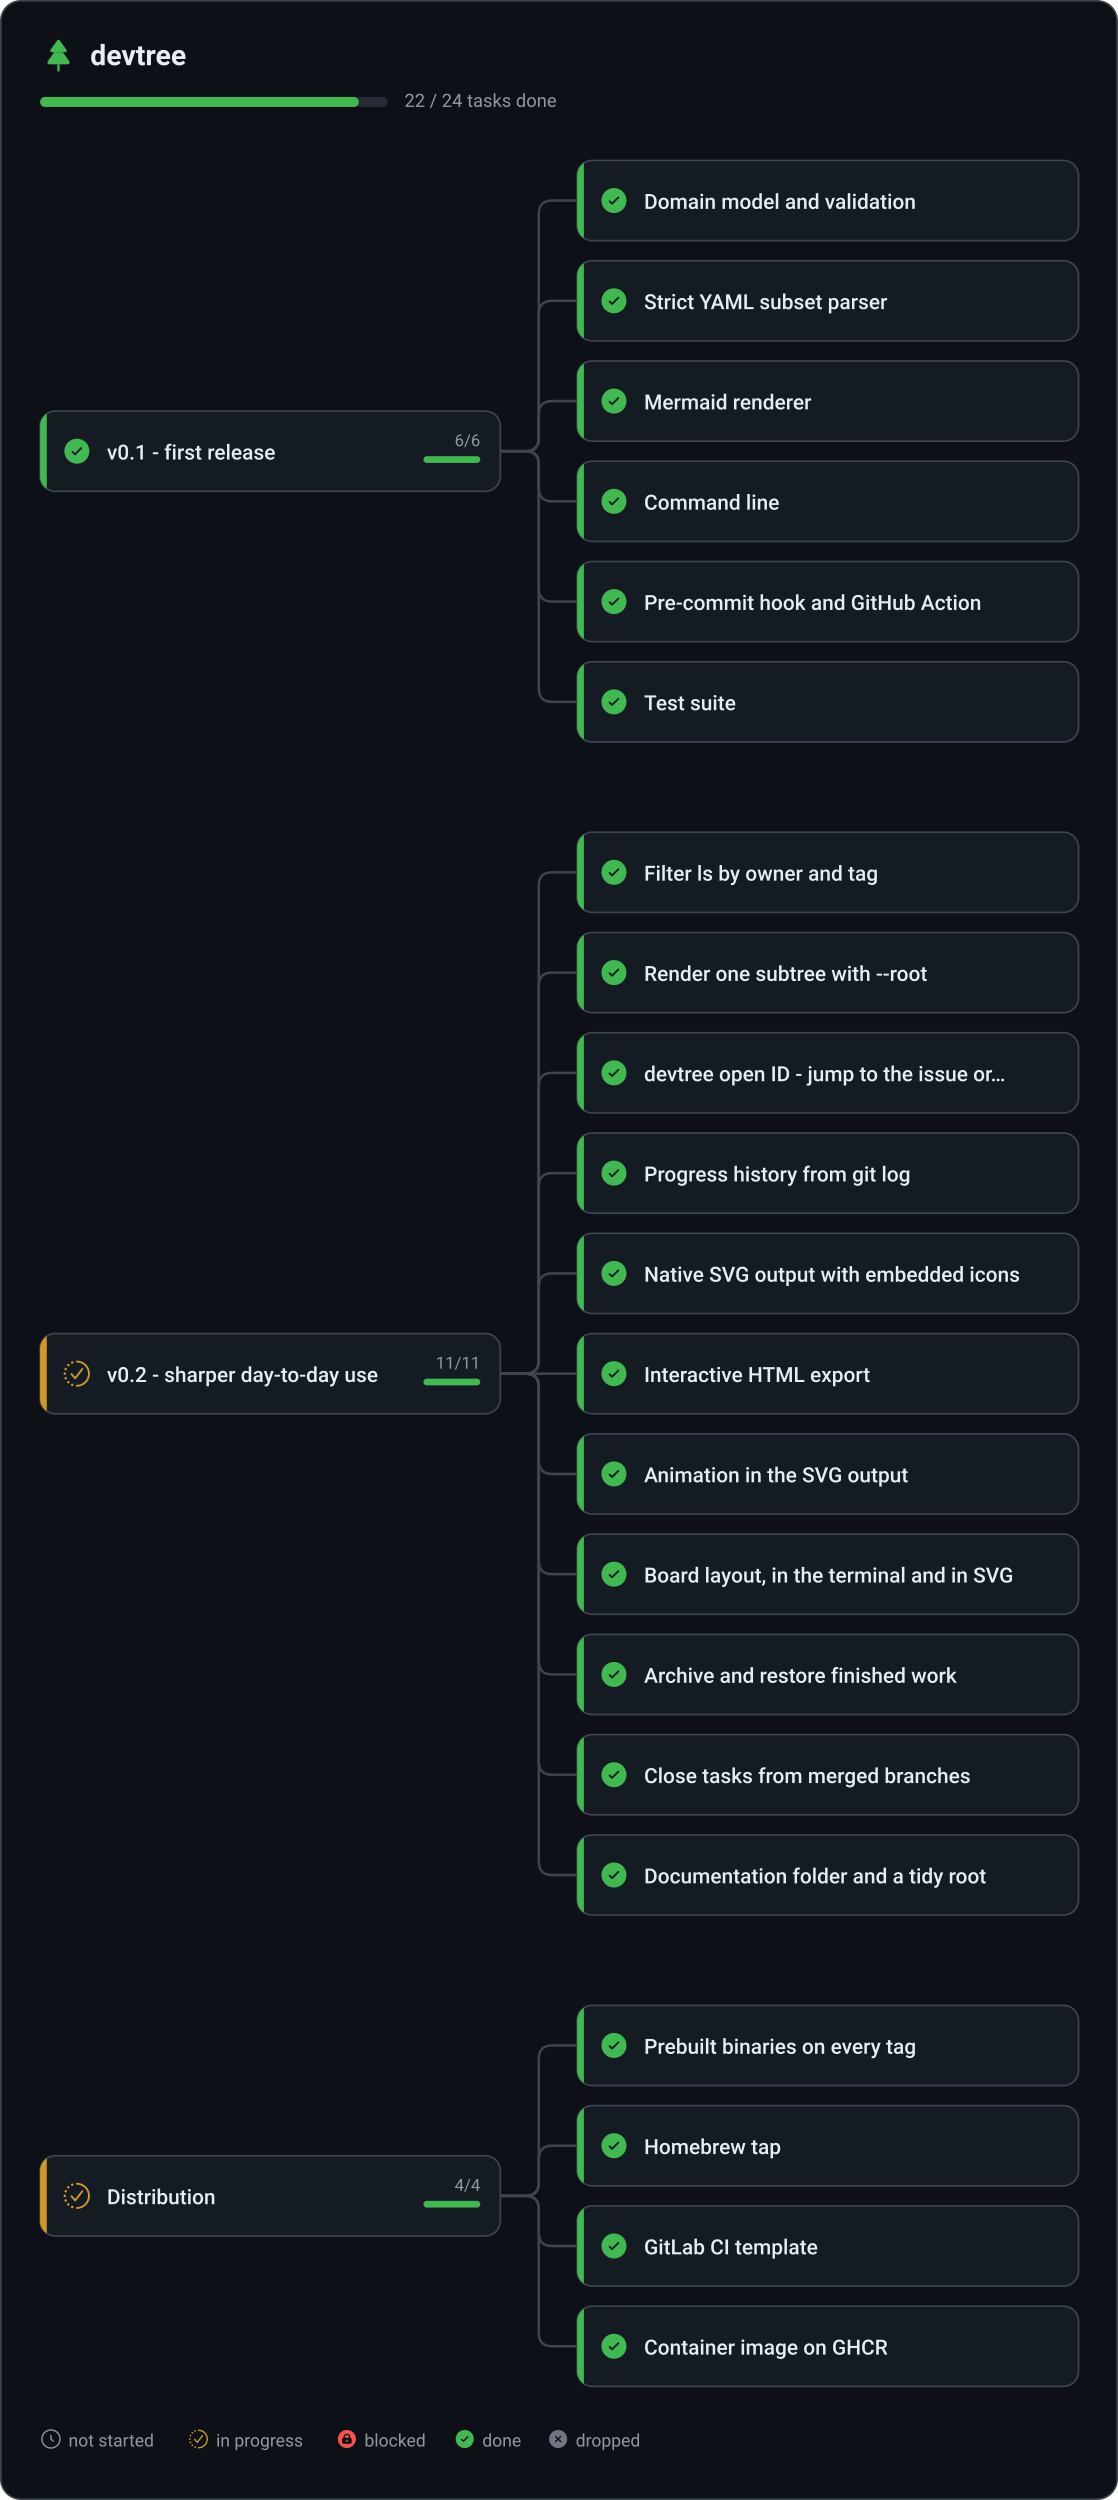
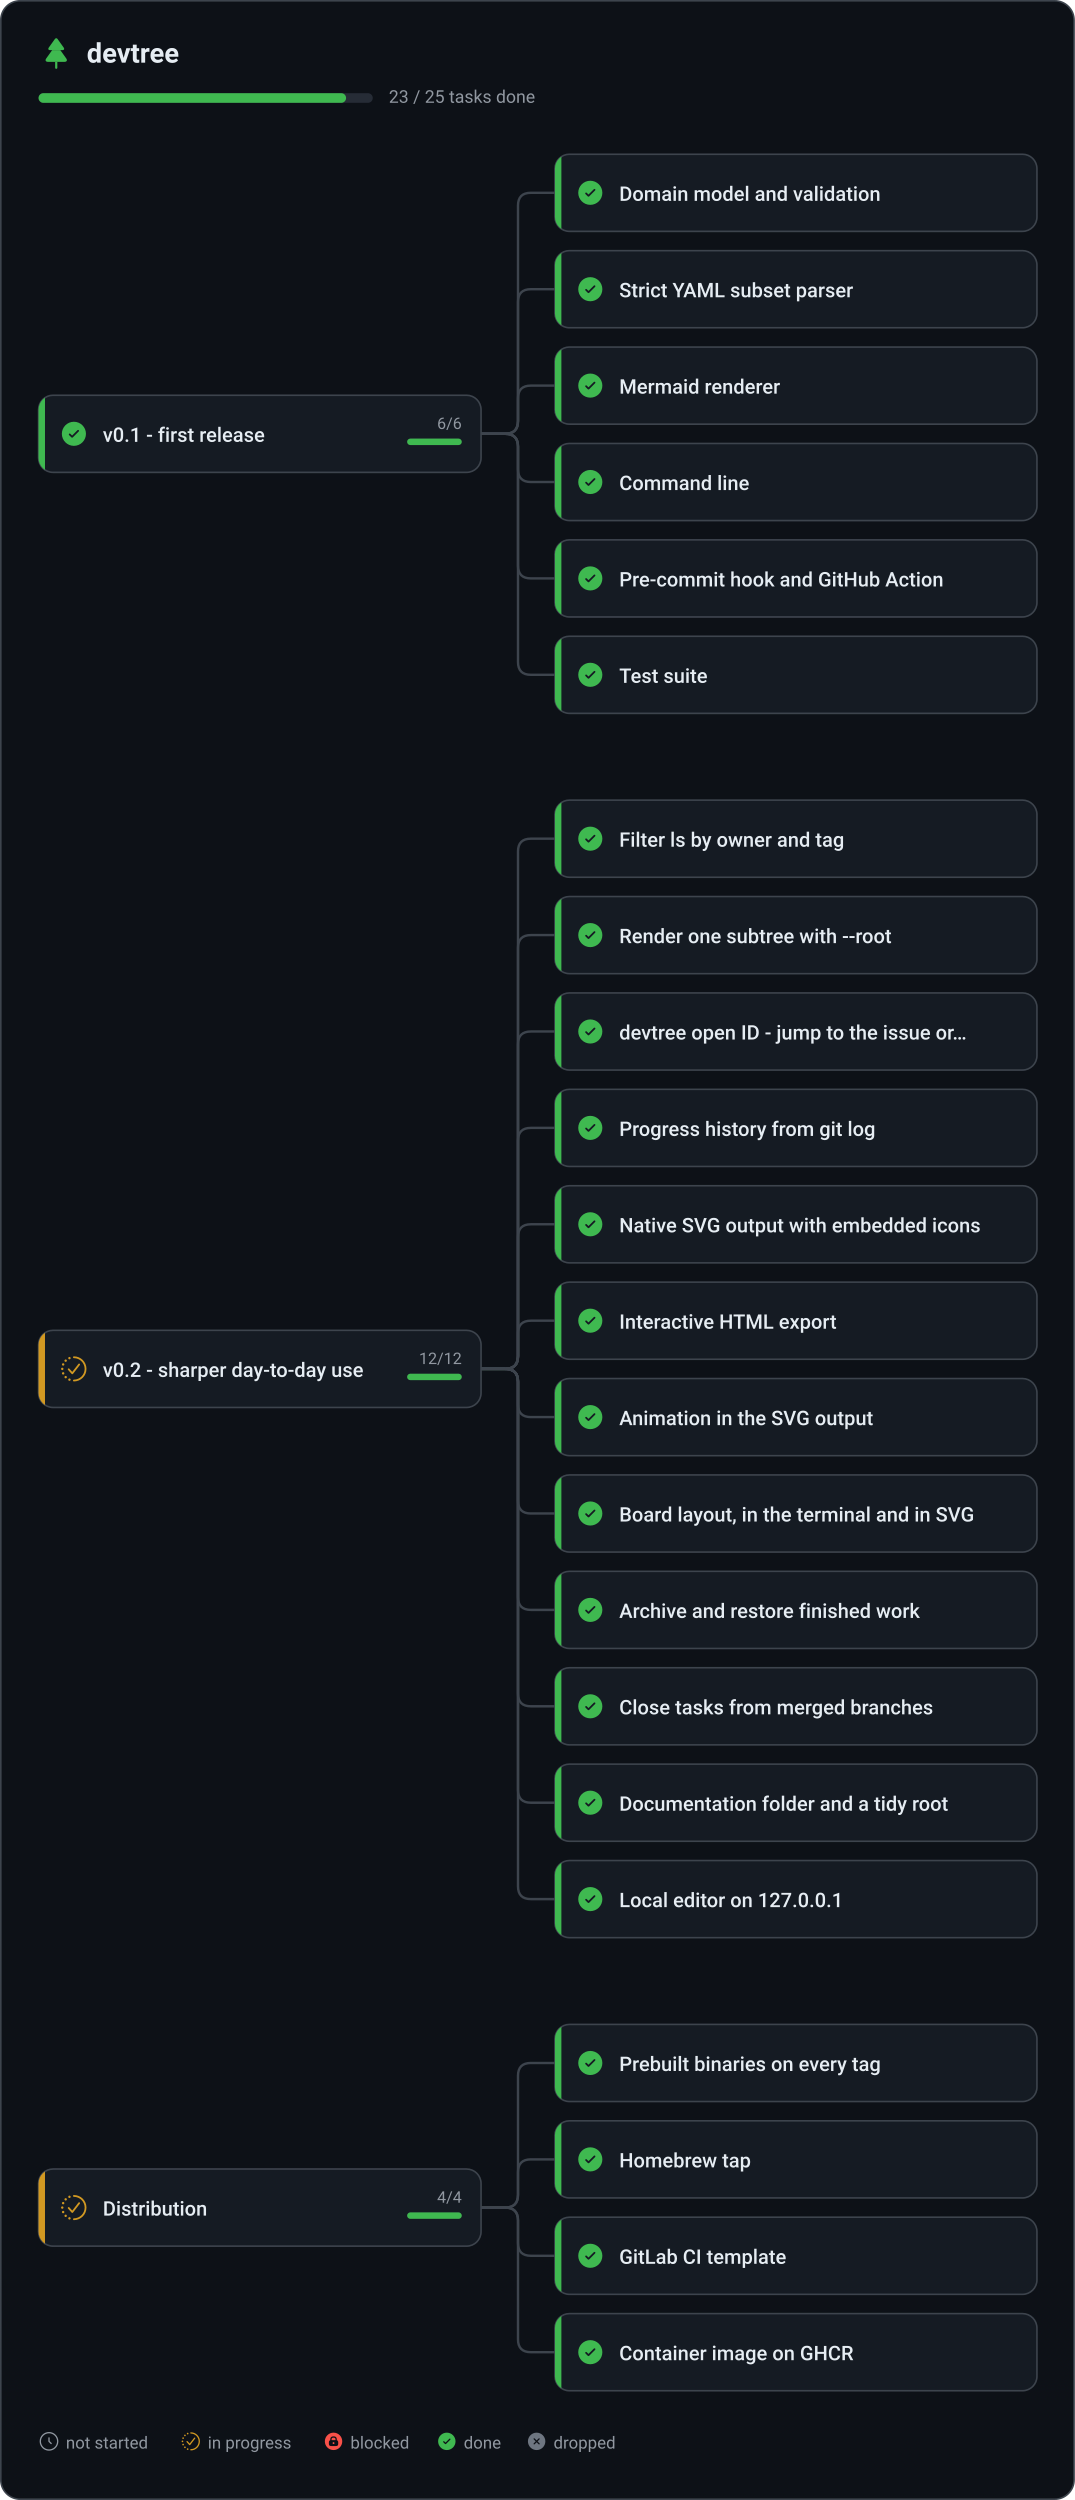
- <svg xmlns="http://www.w3.org/2000/svg" width="669" height="1496" viewBox="0 0 669 1496" font-family="system-ui,-apple-system,'Segoe UI',Roboto,'Helvetica Neue',Arial,sans-serif" role="img" aria-label="devtree development tree, 22 of 24 tasks done">
+ <svg xmlns="http://www.w3.org/2000/svg" width="669" height="1556" viewBox="0 0 669 1556" font-family="system-ui,-apple-system,'Segoe UI',Roboto,'Helvetica Neue',Arial,sans-serif" role="img" aria-label="devtree development tree, 23 of 25 tasks done">
  <style>
@keyframes dt-flow { to { stroke-dashoffset: -16 } }
@keyframes dt-grow { from { transform: scaleX(0) } to { transform: scaleX(1) } }
@keyframes dt-spin { to { transform: rotate(360deg) } }
@keyframes dt-rise { from { opacity: 0; transform: translateY(7px) } to { opacity: 1; transform: none } }
@keyframes dt-pulse { 0%, 100% { opacity: 1 } 50% { opacity: .45 } }
@keyframes dt-marquee { from { transform: translateX(-50%) } to { transform: none } }
.dt-flow { animation: dt-flow 1.1s linear infinite }
.dt-grow { animation: dt-grow .9s cubic-bezier(.2,.8,.2,1) both; transform-box: fill-box; transform-origin: left center }
.dt-spin { animation: dt-spin 8s linear infinite; transform-box: fill-box; transform-origin: center }
.dt-rise { animation: dt-rise .55s cubic-bezier(.2,.8,.2,1) backwards }
.dt-pulse { animation: dt-pulse 2.4s ease-in-out infinite }
.dt-marquee { animation: dt-marquee 26s linear infinite; transform-box: fill-box }
@media (prefers-reduced-motion: reduce), print {
  .dt-flow, .dt-grow, .dt-spin, .dt-rise, .dt-pulse, .dt-marquee { animation: none }
}
</style>
  <defs>
    <clipPath id="dt-card-0">
      <rect x="0" y="0" width="275.4" height="48.0" rx="9" />
    </clipPath>
    <clipPath id="dt-card-1">
      <rect x="0" y="0" width="300.0" height="48.0" rx="9" />
    </clipPath>
  </defs>
-   <rect x="0.5" y="0.5" width="668" height="1495" rx="12" fill="#0d1117" stroke="#3d444d" />
+   <rect x="0.5" y="0.5" width="668" height="1555" rx="12" fill="#0d1117" stroke="#3d444d" />
  <g transform="translate(24.0,22.0) scale(0.9167)" style="color:#3fb950">
    <path d="M16.169 10.06H7.829C6.649 10.06 6.239 9.27 6.929 8.31L11.099 2.47C11.589 1.77 12.409 1.77 12.899 2.47L17.069 8.31C17.759 9.27 17.349 10.06 16.169 10.06Z" fill="currentColor" />
    <path d="M17.59 17.999H6.41C4.83 17.999 4.29 16.949 5.22 15.669L9.21 10.059H14.79L18.78 15.669C19.71 16.949 19.17 17.999 17.59 17.999Z" fill="currentColor" />
    <path d="M12.75 18V22C12.75 22.41 12.41 22.75 12 22.75C11.59 22.75 11.25 22.41 11.25 22V18H12.75Z" fill="currentColor" />
  </g>
  <text x="54.0" y="39.0" font-size="17" font-weight="600" fill="#e6edf3">devtree</text>
  <rect x="24.0" y="58.0" width="208.0" height="6.0" rx="3.0" fill="#262c36" />
-   <rect x="24.0" y="58.0" width="190.7" height="6.0" rx="3.0" fill="#3fb950" class="dt-grow" />
-   <text x="242.0" y="64.0" font-size="11" fill="#9198a1">22 / 24 tasks done</text>
+   <rect x="24.0" y="58.0" width="191.4" height="6.0" rx="3.0" fill="#3fb950" class="dt-grow" />
+   <text x="242.0" y="64.0" font-size="11" fill="#9198a1">23 / 25 tasks done</text>
  <path d="M299.4 270.0 H314.4 Q322.4 270.0 322.4 262.0 V128.0 Q322.4 120.0 330.4 120.0 H345.4" fill="none" stroke="#3d444d" stroke-width="1.5" />
  <path d="M299.4 270.0 H314.4 Q322.4 270.0 322.4 262.0 V188.0 Q322.4 180.0 330.4 180.0 H345.4" fill="none" stroke="#3d444d" stroke-width="1.5" />
  <path d="M299.4 270.0 H314.4 Q322.4 270.0 322.4 262.0 V248.0 Q322.4 240.0 330.4 240.0 H345.4" fill="none" stroke="#3d444d" stroke-width="1.5" />
  <path d="M299.4 270.0 H314.4 Q322.4 270.0 322.4 278.0 V292.0 Q322.4 300.0 330.4 300.0 H345.4" fill="none" stroke="#3d444d" stroke-width="1.5" />
  <path d="M299.4 270.0 H314.4 Q322.4 270.0 322.4 278.0 V352.0 Q322.4 360.0 330.4 360.0 H345.4" fill="none" stroke="#3d444d" stroke-width="1.5" />
  <path d="M299.4 270.0 H314.4 Q322.4 270.0 322.4 278.0 V412.0 Q322.4 420.0 330.4 420.0 H345.4" fill="none" stroke="#3d444d" stroke-width="1.5" />
-   <path d="M299.4 822.0 H314.4 Q322.4 822.0 322.4 814.0 V530.0 Q322.4 522.0 330.4 522.0 H345.4" fill="none" stroke="#3d444d" stroke-width="1.5" />
-   <path d="M299.4 822.0 H314.4 Q322.4 822.0 322.4 814.0 V590.0 Q322.4 582.0 330.4 582.0 H345.4" fill="none" stroke="#3d444d" stroke-width="1.5" />
-   <path d="M299.4 822.0 H314.4 Q322.4 822.0 322.4 814.0 V650.0 Q322.4 642.0 330.4 642.0 H345.4" fill="none" stroke="#3d444d" stroke-width="1.5" />
-   <path d="M299.4 822.0 H314.4 Q322.4 822.0 322.4 814.0 V710.0 Q322.4 702.0 330.4 702.0 H345.4" fill="none" stroke="#3d444d" stroke-width="1.5" />
-   <path d="M299.4 822.0 H314.4 Q322.4 822.0 322.4 814.0 V770.0 Q322.4 762.0 330.4 762.0 H345.4" fill="none" stroke="#3d444d" stroke-width="1.5" />
-   <path d="M299.4 822.0 H345.4" fill="none" stroke="#3d444d" stroke-width="1.5" />
-   <path d="M299.4 822.0 H314.4 Q322.4 822.0 322.4 830.0 V874.0 Q322.4 882.0 330.4 882.0 H345.4" fill="none" stroke="#3d444d" stroke-width="1.5" />
-   <path d="M299.4 822.0 H314.4 Q322.4 822.0 322.4 830.0 V934.0 Q322.4 942.0 330.4 942.0 H345.4" fill="none" stroke="#3d444d" stroke-width="1.5" />
-   <path d="M299.4 822.0 H314.4 Q322.4 822.0 322.4 830.0 V994.0 Q322.4 1002.0 330.4 1002.0 H345.4" fill="none" stroke="#3d444d" stroke-width="1.5" />
-   <path d="M299.4 822.0 H314.4 Q322.4 822.0 322.4 830.0 V1054.0 Q322.4 1062.0 330.4 1062.0 H345.4" fill="none" stroke="#3d444d" stroke-width="1.5" />
-   <path d="M299.4 822.0 H314.4 Q322.4 822.0 322.4 830.0 V1114.0 Q322.4 1122.0 330.4 1122.0 H345.4" fill="none" stroke="#3d444d" stroke-width="1.5" />
-   <path d="M299.4 1314.0 H314.4 Q322.4 1314.0 322.4 1306.0 V1232.0 Q322.4 1224.0 330.4 1224.0 H345.4" fill="none" stroke="#3d444d" stroke-width="1.5" />
-   <path d="M299.4 1314.0 H314.4 Q322.4 1314.0 322.4 1306.0 V1292.0 Q322.4 1284.0 330.4 1284.0 H345.4" fill="none" stroke="#3d444d" stroke-width="1.5" />
-   <path d="M299.4 1314.0 H314.4 Q322.4 1314.0 322.4 1322.0 V1336.0 Q322.4 1344.0 330.4 1344.0 H345.4" fill="none" stroke="#3d444d" stroke-width="1.5" />
-   <path d="M299.4 1314.0 H314.4 Q322.4 1314.0 322.4 1322.0 V1396.0 Q322.4 1404.0 330.4 1404.0 H345.4" fill="none" stroke="#3d444d" stroke-width="1.5" />
+   <path d="M299.4 852.0 H314.4 Q322.4 852.0 322.4 844.0 V530.0 Q322.4 522.0 330.4 522.0 H345.4" fill="none" stroke="#3d444d" stroke-width="1.5" />
+   <path d="M299.4 852.0 H314.4 Q322.4 852.0 322.4 844.0 V590.0 Q322.4 582.0 330.4 582.0 H345.4" fill="none" stroke="#3d444d" stroke-width="1.5" />
+   <path d="M299.4 852.0 H314.4 Q322.4 852.0 322.4 844.0 V650.0 Q322.4 642.0 330.4 642.0 H345.4" fill="none" stroke="#3d444d" stroke-width="1.5" />
+   <path d="M299.4 852.0 H314.4 Q322.4 852.0 322.4 844.0 V710.0 Q322.4 702.0 330.4 702.0 H345.4" fill="none" stroke="#3d444d" stroke-width="1.5" />
+   <path d="M299.4 852.0 H314.4 Q322.4 852.0 322.4 844.0 V770.0 Q322.4 762.0 330.4 762.0 H345.4" fill="none" stroke="#3d444d" stroke-width="1.5" />
+   <path d="M299.4 852.0 H314.4 Q322.4 852.0 322.4 844.0 V830.0 Q322.4 822.0 330.4 822.0 H345.4" fill="none" stroke="#3d444d" stroke-width="1.5" />
+   <path d="M299.4 852.0 H314.4 Q322.4 852.0 322.4 860.0 V874.0 Q322.4 882.0 330.4 882.0 H345.4" fill="none" stroke="#3d444d" stroke-width="1.5" />
+   <path d="M299.4 852.0 H314.4 Q322.4 852.0 322.4 860.0 V934.0 Q322.4 942.0 330.4 942.0 H345.4" fill="none" stroke="#3d444d" stroke-width="1.5" />
+   <path d="M299.4 852.0 H314.4 Q322.4 852.0 322.4 860.0 V994.0 Q322.4 1002.0 330.4 1002.0 H345.4" fill="none" stroke="#3d444d" stroke-width="1.5" />
+   <path d="M299.4 852.0 H314.4 Q322.4 852.0 322.4 860.0 V1054.0 Q322.4 1062.0 330.4 1062.0 H345.4" fill="none" stroke="#3d444d" stroke-width="1.5" />
+   <path d="M299.4 852.0 H314.4 Q322.4 852.0 322.4 860.0 V1114.0 Q322.4 1122.0 330.4 1122.0 H345.4" fill="none" stroke="#3d444d" stroke-width="1.5" />
+   <path d="M299.4 852.0 H314.4 Q322.4 852.0 322.4 860.0 V1174.0 Q322.4 1182.0 330.4 1182.0 H345.4" fill="none" stroke="#3d444d" stroke-width="1.5" />
+   <path d="M299.4 1374.0 H314.4 Q322.4 1374.0 322.4 1366.0 V1292.0 Q322.4 1284.0 330.4 1284.0 H345.4" fill="none" stroke="#3d444d" stroke-width="1.5" />
+   <path d="M299.4 1374.0 H314.4 Q322.4 1374.0 322.4 1366.0 V1352.0 Q322.4 1344.0 330.4 1344.0 H345.4" fill="none" stroke="#3d444d" stroke-width="1.5" />
+   <path d="M299.4 1374.0 H314.4 Q322.4 1374.0 322.4 1382.0 V1396.0 Q322.4 1404.0 330.4 1404.0 H345.4" fill="none" stroke="#3d444d" stroke-width="1.5" />
+   <path d="M299.4 1374.0 H314.4 Q322.4 1374.0 322.4 1382.0 V1456.0 Q322.4 1464.0 330.4 1464.0 H345.4" fill="none" stroke="#3d444d" stroke-width="1.5" />
  <g class="dt-rise" style="animation-delay:0.00s">
    <rect x="24.0" y="246.0" width="275.4" height="48.0" rx="9.0" fill="#151b23" stroke="#3d444d" />
    <g transform="translate(24.0,246.0)" clip-path="url(#dt-card-0)">
      <rect x="0.0" y="0.0" width="4.0" height="48.0" rx="0.0" fill="#3fb950" />
    </g>
    <g transform="translate(37.0,261.0) scale(0.75)" style="color:#3fb950">
      <path fill-rule="evenodd" clip-rule="evenodd" d="M22 12C22 17.523 17.523 22 12 22C6.477 22 2 17.523 2 12C2 6.477 6.477 2 12 2C17.523 2 22 6.477 22 12ZM16.03 8.97C16.323 9.263 16.323 9.737 16.03 10.03L11.03 15.03C10.737 15.323 10.263 15.323 9.97 15.03L7.97 13.03C7.677 12.737 7.677 12.263 7.97 11.97C8.263 11.677 8.737 11.677 9.03 11.97L10.5 13.439L12.735 11.204L14.97 8.97C15.263 8.677 15.737 8.677 16.03 8.97Z" fill="currentColor" />
    </g>
    <text x="64.0" y="275.0" font-size="12.5" font-weight="500" fill="#e6edf3">v0.1 - first release</text>
    <text x="287.4" y="267.0" font-size="10" fill="#9198a1" text-anchor="end">6/6</text>
    <rect x="253.4" y="273.0" width="34.0" height="4.0" rx="2.0" fill="#262c36" />
    <rect x="253.4" y="273.0" width="34.0" height="4.0" rx="2.0" fill="#3fb950" class="dt-grow" />
  </g>
  <g class="dt-rise" style="animation-delay:0.04s">
    <rect x="345.4" y="96.0" width="300.0" height="48.0" rx="9.0" fill="#151b23" stroke="#3d444d" />
    <g transform="translate(345.4,96.0)" clip-path="url(#dt-card-1)">
      <rect x="0.0" y="0.0" width="4.0" height="48.0" rx="0.0" fill="#3fb950" />
    </g>
    <g transform="translate(358.4,111.0) scale(0.75)" style="color:#3fb950">
      <path fill-rule="evenodd" clip-rule="evenodd" d="M22 12C22 17.523 17.523 22 12 22C6.477 22 2 17.523 2 12C2 6.477 6.477 2 12 2C17.523 2 22 6.477 22 12ZM16.03 8.97C16.323 9.263 16.323 9.737 16.03 10.03L11.03 15.03C10.737 15.323 10.263 15.323 9.97 15.03L7.97 13.03C7.677 12.737 7.677 12.263 7.97 11.97C8.263 11.677 8.737 11.677 9.03 11.97L10.5 13.439L12.735 11.204L14.97 8.97C15.263 8.677 15.737 8.677 16.03 8.97Z" fill="currentColor" />
    </g>
    <text x="385.4" y="125.0" font-size="12.5" font-weight="500" fill="#e6edf3">Domain model and validation</text>
  </g>
  <g class="dt-rise" style="animation-delay:0.07s">
    <rect x="345.4" y="156.0" width="300.0" height="48.0" rx="9.0" fill="#151b23" stroke="#3d444d" />
    <g transform="translate(345.4,156.0)" clip-path="url(#dt-card-1)">
      <rect x="0.0" y="0.0" width="4.0" height="48.0" rx="0.0" fill="#3fb950" />
    </g>
    <g transform="translate(358.4,171.0) scale(0.75)" style="color:#3fb950">
      <path fill-rule="evenodd" clip-rule="evenodd" d="M22 12C22 17.523 17.523 22 12 22C6.477 22 2 17.523 2 12C2 6.477 6.477 2 12 2C17.523 2 22 6.477 22 12ZM16.03 8.97C16.323 9.263 16.323 9.737 16.03 10.03L11.03 15.03C10.737 15.323 10.263 15.323 9.97 15.03L7.97 13.03C7.677 12.737 7.677 12.263 7.97 11.97C8.263 11.677 8.737 11.677 9.03 11.97L10.5 13.439L12.735 11.204L14.97 8.97C15.263 8.677 15.737 8.677 16.03 8.97Z" fill="currentColor" />
    </g>
    <text x="385.4" y="185.0" font-size="12.5" font-weight="500" fill="#e6edf3">Strict YAML subset parser</text>
  </g>
  <g class="dt-rise" style="animation-delay:0.11s">
    <rect x="345.4" y="216.0" width="300.0" height="48.0" rx="9.0" fill="#151b23" stroke="#3d444d" />
    <g transform="translate(345.4,216.0)" clip-path="url(#dt-card-1)">
      <rect x="0.0" y="0.0" width="4.0" height="48.0" rx="0.0" fill="#3fb950" />
    </g>
    <g transform="translate(358.4,231.0) scale(0.75)" style="color:#3fb950">
      <path fill-rule="evenodd" clip-rule="evenodd" d="M22 12C22 17.523 17.523 22 12 22C6.477 22 2 17.523 2 12C2 6.477 6.477 2 12 2C17.523 2 22 6.477 22 12ZM16.03 8.97C16.323 9.263 16.323 9.737 16.03 10.03L11.03 15.03C10.737 15.323 10.263 15.323 9.97 15.03L7.97 13.03C7.677 12.737 7.677 12.263 7.97 11.97C8.263 11.677 8.737 11.677 9.03 11.97L10.5 13.439L12.735 11.204L14.97 8.97C15.263 8.677 15.737 8.677 16.03 8.97Z" fill="currentColor" />
    </g>
    <text x="385.4" y="245.0" font-size="12.5" font-weight="500" fill="#e6edf3">Mermaid renderer</text>
  </g>
  <g class="dt-rise" style="animation-delay:0.14s">
    <rect x="345.4" y="276.0" width="300.0" height="48.0" rx="9.0" fill="#151b23" stroke="#3d444d" />
    <g transform="translate(345.4,276.0)" clip-path="url(#dt-card-1)">
      <rect x="0.0" y="0.0" width="4.0" height="48.0" rx="0.0" fill="#3fb950" />
    </g>
    <g transform="translate(358.4,291.0) scale(0.75)" style="color:#3fb950">
      <path fill-rule="evenodd" clip-rule="evenodd" d="M22 12C22 17.523 17.523 22 12 22C6.477 22 2 17.523 2 12C2 6.477 6.477 2 12 2C17.523 2 22 6.477 22 12ZM16.03 8.97C16.323 9.263 16.323 9.737 16.03 10.03L11.03 15.03C10.737 15.323 10.263 15.323 9.97 15.03L7.97 13.03C7.677 12.737 7.677 12.263 7.97 11.97C8.263 11.677 8.737 11.677 9.03 11.97L10.5 13.439L12.735 11.204L14.97 8.97C15.263 8.677 15.737 8.677 16.03 8.97Z" fill="currentColor" />
    </g>
    <text x="385.4" y="305.0" font-size="12.5" font-weight="500" fill="#e6edf3">Command line</text>
  </g>
  <g class="dt-rise" style="animation-delay:0.18s">
    <rect x="345.4" y="336.0" width="300.0" height="48.0" rx="9.0" fill="#151b23" stroke="#3d444d" />
    <g transform="translate(345.4,336.0)" clip-path="url(#dt-card-1)">
      <rect x="0.0" y="0.0" width="4.0" height="48.0" rx="0.0" fill="#3fb950" />
    </g>
    <g transform="translate(358.4,351.0) scale(0.75)" style="color:#3fb950">
      <path fill-rule="evenodd" clip-rule="evenodd" d="M22 12C22 17.523 17.523 22 12 22C6.477 22 2 17.523 2 12C2 6.477 6.477 2 12 2C17.523 2 22 6.477 22 12ZM16.03 8.97C16.323 9.263 16.323 9.737 16.03 10.03L11.03 15.03C10.737 15.323 10.263 15.323 9.97 15.03L7.97 13.03C7.677 12.737 7.677 12.263 7.97 11.97C8.263 11.677 8.737 11.677 9.03 11.97L10.5 13.439L12.735 11.204L14.97 8.97C15.263 8.677 15.737 8.677 16.03 8.97Z" fill="currentColor" />
    </g>
    <text x="385.4" y="365.0" font-size="12.5" font-weight="500" fill="#e6edf3">Pre-commit hook and GitHub Action</text>
  </g>
  <g class="dt-rise" style="animation-delay:0.21s">
    <rect x="345.4" y="396.0" width="300.0" height="48.0" rx="9.0" fill="#151b23" stroke="#3d444d" />
    <g transform="translate(345.4,396.0)" clip-path="url(#dt-card-1)">
      <rect x="0.0" y="0.0" width="4.0" height="48.0" rx="0.0" fill="#3fb950" />
    </g>
    <g transform="translate(358.4,411.0) scale(0.75)" style="color:#3fb950">
      <path fill-rule="evenodd" clip-rule="evenodd" d="M22 12C22 17.523 17.523 22 12 22C6.477 22 2 17.523 2 12C2 6.477 6.477 2 12 2C17.523 2 22 6.477 22 12ZM16.03 8.97C16.323 9.263 16.323 9.737 16.03 10.03L11.03 15.03C10.737 15.323 10.263 15.323 9.97 15.03L7.97 13.03C7.677 12.737 7.677 12.263 7.97 11.97C8.263 11.677 8.737 11.677 9.03 11.97L10.5 13.439L12.735 11.204L14.97 8.97C15.263 8.677 15.737 8.677 16.03 8.97Z" fill="currentColor" />
    </g>
    <text x="385.4" y="425.0" font-size="12.5" font-weight="500" fill="#e6edf3">Test suite</text>
  </g>
  <g class="dt-rise" style="animation-delay:0.25s">
-     <rect x="24.0" y="798.0" width="275.4" height="48.0" rx="9.0" fill="#151b23" stroke="#3d444d" />
-     <g transform="translate(24.0,798.0)" clip-path="url(#dt-card-0)">
+     <rect x="24.0" y="828.0" width="275.4" height="48.0" rx="9.0" fill="#151b23" stroke="#3d444d" />
+     <g transform="translate(24.0,828.0)" clip-path="url(#dt-card-0)">
      <rect x="0.0" y="0.0" width="4.0" height="48.0" rx="0.0" fill="#d29922" />
    </g>
-     <g transform="translate(37.0,813.0) scale(0.75)" style="color:#d29922">
+     <g transform="translate(37.0,843.0) scale(0.75)" style="color:#d29922">
      <g class="dt-spin">
        <path d="M 12 2.333 c 5.339 0 9.667 4.328 9.667 9.667 s -4.328 9.667 -9.667 9.667" fill="none" stroke="currentColor" stroke-linecap="round" stroke-linejoin="round" stroke-width="1.5" />
        <polyline points="7.667 12.333 10.667 15.667 16.333 8.333" fill="none" stroke="currentColor" stroke-linecap="round" stroke-linejoin="round" stroke-width="1.5" />
        <circle cx="5.164" cy="18.836" r="1" fill="currentColor" />
        <circle cx="2.333" cy="12" r="1" fill="currentColor" />
        <circle cx="5.164" cy="5.164" r="1" fill="currentColor" />
        <circle cx="8.301" cy="20.931" r="1" fill="currentColor" />
        <circle cx="3.069" cy="15.699" r="1" fill="currentColor" />
        <circle cx="3.069" cy="8.301" r="1" fill="currentColor" />
        <circle cx="8.301" cy="3.069" r="1" fill="currentColor" />
      </g>
    </g>
-     <text x="64.0" y="827.0" font-size="12.5" font-weight="500" fill="#e6edf3">v0.2 - sharper day-to-day use</text>
-     <text x="287.4" y="819.0" font-size="10" fill="#9198a1" text-anchor="end">11/11</text>
-     <rect x="253.4" y="825.0" width="34.0" height="4.0" rx="2.0" fill="#262c36" />
-     <rect x="253.4" y="825.0" width="34.0" height="4.0" rx="2.0" fill="#3fb950" class="dt-grow" />
+     <text x="64.0" y="857.0" font-size="12.5" font-weight="500" fill="#e6edf3">v0.2 - sharper day-to-day use</text>
+     <text x="287.4" y="849.0" font-size="10" fill="#9198a1" text-anchor="end">12/12</text>
+     <rect x="253.4" y="855.0" width="34.0" height="4.0" rx="2.0" fill="#262c36" />
+     <rect x="253.4" y="855.0" width="34.0" height="4.0" rx="2.0" fill="#3fb950" class="dt-grow" />
  </g>
  <g class="dt-rise" style="animation-delay:0.28s">
    <rect x="345.4" y="498.0" width="300.0" height="48.0" rx="9.0" fill="#151b23" stroke="#3d444d" />
    <g transform="translate(345.4,498.0)" clip-path="url(#dt-card-1)">
      <rect x="0.0" y="0.0" width="4.0" height="48.0" rx="0.0" fill="#3fb950" />
    </g>
    <g transform="translate(358.4,513.0) scale(0.75)" style="color:#3fb950">
      <path fill-rule="evenodd" clip-rule="evenodd" d="M22 12C22 17.523 17.523 22 12 22C6.477 22 2 17.523 2 12C2 6.477 6.477 2 12 2C17.523 2 22 6.477 22 12ZM16.03 8.97C16.323 9.263 16.323 9.737 16.03 10.03L11.03 15.03C10.737 15.323 10.263 15.323 9.97 15.03L7.97 13.03C7.677 12.737 7.677 12.263 7.97 11.97C8.263 11.677 8.737 11.677 9.03 11.97L10.5 13.439L12.735 11.204L14.97 8.97C15.263 8.677 15.737 8.677 16.03 8.97Z" fill="currentColor" />
    </g>
    <text x="385.4" y="527.0" font-size="12.5" font-weight="500" fill="#e6edf3">Filter ls by owner and tag</text>
  </g>
  <g class="dt-rise" style="animation-delay:0.32s">
    <rect x="345.4" y="558.0" width="300.0" height="48.0" rx="9.0" fill="#151b23" stroke="#3d444d" />
    <g transform="translate(345.4,558.0)" clip-path="url(#dt-card-1)">
      <rect x="0.0" y="0.0" width="4.0" height="48.0" rx="0.0" fill="#3fb950" />
    </g>
    <g transform="translate(358.4,573.0) scale(0.75)" style="color:#3fb950">
      <path fill-rule="evenodd" clip-rule="evenodd" d="M22 12C22 17.523 17.523 22 12 22C6.477 22 2 17.523 2 12C2 6.477 6.477 2 12 2C17.523 2 22 6.477 22 12ZM16.03 8.97C16.323 9.263 16.323 9.737 16.03 10.03L11.03 15.03C10.737 15.323 10.263 15.323 9.97 15.03L7.97 13.03C7.677 12.737 7.677 12.263 7.97 11.97C8.263 11.677 8.737 11.677 9.03 11.97L10.5 13.439L12.735 11.204L14.97 8.97C15.263 8.677 15.737 8.677 16.03 8.97Z" fill="currentColor" />
    </g>
    <text x="385.4" y="587.0" font-size="12.5" font-weight="500" fill="#e6edf3">Render one subtree with --root</text>
  </g>
  <g class="dt-rise" style="animation-delay:0.35s">
    <rect x="345.4" y="618.0" width="300.0" height="48.0" rx="9.0" fill="#151b23" stroke="#3d444d" />
    <g transform="translate(345.4,618.0)" clip-path="url(#dt-card-1)">
      <rect x="0.0" y="0.0" width="4.0" height="48.0" rx="0.0" fill="#3fb950" />
    </g>
    <g transform="translate(358.4,633.0) scale(0.75)" style="color:#3fb950">
      <path fill-rule="evenodd" clip-rule="evenodd" d="M22 12C22 17.523 17.523 22 12 22C6.477 22 2 17.523 2 12C2 6.477 6.477 2 12 2C17.523 2 22 6.477 22 12ZM16.03 8.97C16.323 9.263 16.323 9.737 16.03 10.03L11.03 15.03C10.737 15.323 10.263 15.323 9.97 15.03L7.97 13.03C7.677 12.737 7.677 12.263 7.97 11.97C8.263 11.677 8.737 11.677 9.03 11.97L10.5 13.439L12.735 11.204L14.97 8.97C15.263 8.677 15.737 8.677 16.03 8.97Z" fill="currentColor" />
    </g>
    <text x="385.4" y="647.0" font-size="12.5" font-weight="500" fill="#e6edf3">devtree open ID - jump to the issue or…</text>
  </g>
  <g class="dt-rise" style="animation-delay:0.39s">
    <rect x="345.4" y="678.0" width="300.0" height="48.0" rx="9.0" fill="#151b23" stroke="#3d444d" />
    <g transform="translate(345.4,678.0)" clip-path="url(#dt-card-1)">
      <rect x="0.0" y="0.0" width="4.0" height="48.0" rx="0.0" fill="#3fb950" />
    </g>
    <g transform="translate(358.4,693.0) scale(0.75)" style="color:#3fb950">
      <path fill-rule="evenodd" clip-rule="evenodd" d="M22 12C22 17.523 17.523 22 12 22C6.477 22 2 17.523 2 12C2 6.477 6.477 2 12 2C17.523 2 22 6.477 22 12ZM16.03 8.97C16.323 9.263 16.323 9.737 16.03 10.03L11.03 15.03C10.737 15.323 10.263 15.323 9.97 15.03L7.97 13.03C7.677 12.737 7.677 12.263 7.97 11.97C8.263 11.677 8.737 11.677 9.03 11.97L10.5 13.439L12.735 11.204L14.97 8.97C15.263 8.677 15.737 8.677 16.03 8.97Z" fill="currentColor" />
    </g>
    <text x="385.4" y="707.0" font-size="12.5" font-weight="500" fill="#e6edf3">Progress history from git log</text>
  </g>
  <g class="dt-rise" style="animation-delay:0.42s">
    <rect x="345.4" y="738.0" width="300.0" height="48.0" rx="9.0" fill="#151b23" stroke="#3d444d" />
    <g transform="translate(345.4,738.0)" clip-path="url(#dt-card-1)">
      <rect x="0.0" y="0.0" width="4.0" height="48.0" rx="0.0" fill="#3fb950" />
    </g>
    <g transform="translate(358.4,753.0) scale(0.75)" style="color:#3fb950">
      <path fill-rule="evenodd" clip-rule="evenodd" d="M22 12C22 17.523 17.523 22 12 22C6.477 22 2 17.523 2 12C2 6.477 6.477 2 12 2C17.523 2 22 6.477 22 12ZM16.03 8.97C16.323 9.263 16.323 9.737 16.03 10.03L11.03 15.03C10.737 15.323 10.263 15.323 9.97 15.03L7.97 13.03C7.677 12.737 7.677 12.263 7.97 11.97C8.263 11.677 8.737 11.677 9.03 11.97L10.5 13.439L12.735 11.204L14.97 8.97C15.263 8.677 15.737 8.677 16.03 8.97Z" fill="currentColor" />
    </g>
    <text x="385.4" y="767.0" font-size="12.5" font-weight="500" fill="#e6edf3">Native SVG output with embedded icons</text>
  </g>
  <g class="dt-rise" style="animation-delay:0.46s">
    <rect x="345.4" y="798.0" width="300.0" height="48.0" rx="9.0" fill="#151b23" stroke="#3d444d" />
    <g transform="translate(345.4,798.0)" clip-path="url(#dt-card-1)">
      <rect x="0.0" y="0.0" width="4.0" height="48.0" rx="0.0" fill="#3fb950" />
    </g>
    <g transform="translate(358.4,813.0) scale(0.75)" style="color:#3fb950">
      <path fill-rule="evenodd" clip-rule="evenodd" d="M22 12C22 17.523 17.523 22 12 22C6.477 22 2 17.523 2 12C2 6.477 6.477 2 12 2C17.523 2 22 6.477 22 12ZM16.03 8.97C16.323 9.263 16.323 9.737 16.03 10.03L11.03 15.03C10.737 15.323 10.263 15.323 9.97 15.03L7.97 13.03C7.677 12.737 7.677 12.263 7.97 11.97C8.263 11.677 8.737 11.677 9.03 11.97L10.5 13.439L12.735 11.204L14.97 8.97C15.263 8.677 15.737 8.677 16.03 8.97Z" fill="currentColor" />
    </g>
    <text x="385.4" y="827.0" font-size="12.5" font-weight="500" fill="#e6edf3">Interactive HTML export</text>
  </g>
  <g class="dt-rise" style="animation-delay:0.49s">
    <rect x="345.4" y="858.0" width="300.0" height="48.0" rx="9.0" fill="#151b23" stroke="#3d444d" />
    <g transform="translate(345.4,858.0)" clip-path="url(#dt-card-1)">
      <rect x="0.0" y="0.0" width="4.0" height="48.0" rx="0.0" fill="#3fb950" />
    </g>
    <g transform="translate(358.4,873.0) scale(0.75)" style="color:#3fb950">
      <path fill-rule="evenodd" clip-rule="evenodd" d="M22 12C22 17.523 17.523 22 12 22C6.477 22 2 17.523 2 12C2 6.477 6.477 2 12 2C17.523 2 22 6.477 22 12ZM16.03 8.97C16.323 9.263 16.323 9.737 16.03 10.03L11.03 15.03C10.737 15.323 10.263 15.323 9.97 15.03L7.97 13.03C7.677 12.737 7.677 12.263 7.97 11.97C8.263 11.677 8.737 11.677 9.03 11.97L10.5 13.439L12.735 11.204L14.97 8.97C15.263 8.677 15.737 8.677 16.03 8.97Z" fill="currentColor" />
    </g>
    <text x="385.4" y="887.0" font-size="12.5" font-weight="500" fill="#e6edf3">Animation in the SVG output</text>
  </g>
  <g class="dt-rise" style="animation-delay:0.53s">
    <rect x="345.4" y="918.0" width="300.0" height="48.0" rx="9.0" fill="#151b23" stroke="#3d444d" />
    <g transform="translate(345.4,918.0)" clip-path="url(#dt-card-1)">
      <rect x="0.0" y="0.0" width="4.0" height="48.0" rx="0.0" fill="#3fb950" />
    </g>
    <g transform="translate(358.4,933.0) scale(0.75)" style="color:#3fb950">
      <path fill-rule="evenodd" clip-rule="evenodd" d="M22 12C22 17.523 17.523 22 12 22C6.477 22 2 17.523 2 12C2 6.477 6.477 2 12 2C17.523 2 22 6.477 22 12ZM16.03 8.97C16.323 9.263 16.323 9.737 16.03 10.03L11.03 15.03C10.737 15.323 10.263 15.323 9.97 15.03L7.97 13.03C7.677 12.737 7.677 12.263 7.97 11.97C8.263 11.677 8.737 11.677 9.03 11.97L10.5 13.439L12.735 11.204L14.97 8.97C15.263 8.677 15.737 8.677 16.03 8.97Z" fill="currentColor" />
    </g>
    <text x="385.4" y="947.0" font-size="12.5" font-weight="500" fill="#e6edf3">Board layout, in the terminal and in SVG</text>
  </g>
  <g class="dt-rise" style="animation-delay:0.56s">
    <rect x="345.4" y="978.0" width="300.0" height="48.0" rx="9.0" fill="#151b23" stroke="#3d444d" />
    <g transform="translate(345.4,978.0)" clip-path="url(#dt-card-1)">
      <rect x="0.0" y="0.0" width="4.0" height="48.0" rx="0.0" fill="#3fb950" />
    </g>
    <g transform="translate(358.4,993.0) scale(0.75)" style="color:#3fb950">
      <path fill-rule="evenodd" clip-rule="evenodd" d="M22 12C22 17.523 17.523 22 12 22C6.477 22 2 17.523 2 12C2 6.477 6.477 2 12 2C17.523 2 22 6.477 22 12ZM16.03 8.97C16.323 9.263 16.323 9.737 16.03 10.03L11.03 15.03C10.737 15.323 10.263 15.323 9.97 15.03L7.97 13.03C7.677 12.737 7.677 12.263 7.97 11.97C8.263 11.677 8.737 11.677 9.03 11.97L10.5 13.439L12.735 11.204L14.97 8.97C15.263 8.677 15.737 8.677 16.03 8.97Z" fill="currentColor" />
    </g>
    <text x="385.4" y="1007.0" font-size="12.5" font-weight="500" fill="#e6edf3">Archive and restore finished work</text>
  </g>
  <g class="dt-rise" style="animation-delay:0.60s">
    <rect x="345.4" y="1038.0" width="300.0" height="48.0" rx="9.0" fill="#151b23" stroke="#3d444d" />
    <g transform="translate(345.4,1038.0)" clip-path="url(#dt-card-1)">
      <rect x="0.0" y="0.0" width="4.0" height="48.0" rx="0.0" fill="#3fb950" />
    </g>
    <g transform="translate(358.4,1053.0) scale(0.75)" style="color:#3fb950">
      <path fill-rule="evenodd" clip-rule="evenodd" d="M22 12C22 17.523 17.523 22 12 22C6.477 22 2 17.523 2 12C2 6.477 6.477 2 12 2C17.523 2 22 6.477 22 12ZM16.03 8.97C16.323 9.263 16.323 9.737 16.03 10.03L11.03 15.03C10.737 15.323 10.263 15.323 9.97 15.03L7.97 13.03C7.677 12.737 7.677 12.263 7.97 11.97C8.263 11.677 8.737 11.677 9.03 11.97L10.5 13.439L12.735 11.204L14.97 8.97C15.263 8.677 15.737 8.677 16.03 8.97Z" fill="currentColor" />
    </g>
    <text x="385.4" y="1067.0" font-size="12.5" font-weight="500" fill="#e6edf3">Close tasks from merged branches</text>
  </g>
  <g class="dt-rise" style="animation-delay:0.63s">
    <rect x="345.4" y="1098.0" width="300.0" height="48.0" rx="9.0" fill="#151b23" stroke="#3d444d" />
    <g transform="translate(345.4,1098.0)" clip-path="url(#dt-card-1)">
      <rect x="0.0" y="0.0" width="4.0" height="48.0" rx="0.0" fill="#3fb950" />
    </g>
    <g transform="translate(358.4,1113.0) scale(0.75)" style="color:#3fb950">
      <path fill-rule="evenodd" clip-rule="evenodd" d="M22 12C22 17.523 17.523 22 12 22C6.477 22 2 17.523 2 12C2 6.477 6.477 2 12 2C17.523 2 22 6.477 22 12ZM16.03 8.97C16.323 9.263 16.323 9.737 16.03 10.03L11.03 15.03C10.737 15.323 10.263 15.323 9.97 15.03L7.97 13.03C7.677 12.737 7.677 12.263 7.97 11.97C8.263 11.677 8.737 11.677 9.03 11.97L10.5 13.439L12.735 11.204L14.97 8.97C15.263 8.677 15.737 8.677 16.03 8.97Z" fill="currentColor" />
    </g>
    <text x="385.4" y="1127.0" font-size="12.5" font-weight="500" fill="#e6edf3">Documentation folder and a tidy root</text>
  </g>
  <g class="dt-rise" style="animation-delay:0.67s">
-     <rect x="24.0" y="1290.0" width="275.4" height="48.0" rx="9.0" fill="#151b23" stroke="#3d444d" />
-     <g transform="translate(24.0,1290.0)" clip-path="url(#dt-card-0)">
+     <rect x="345.4" y="1158.0" width="300.0" height="48.0" rx="9.0" fill="#151b23" stroke="#3d444d" />
+     <g transform="translate(345.4,1158.0)" clip-path="url(#dt-card-1)">
+       <rect x="0.0" y="0.0" width="4.0" height="48.0" rx="0.0" fill="#3fb950" />
+     </g>
+     <g transform="translate(358.4,1173.0) scale(0.75)" style="color:#3fb950">
+       <path fill-rule="evenodd" clip-rule="evenodd" d="M22 12C22 17.523 17.523 22 12 22C6.477 22 2 17.523 2 12C2 6.477 6.477 2 12 2C17.523 2 22 6.477 22 12ZM16.03 8.97C16.323 9.263 16.323 9.737 16.03 10.03L11.03 15.03C10.737 15.323 10.263 15.323 9.97 15.03L7.97 13.03C7.677 12.737 7.677 12.263 7.97 11.97C8.263 11.677 8.737 11.677 9.03 11.97L10.5 13.439L12.735 11.204L14.97 8.97C15.263 8.677 15.737 8.677 16.03 8.97Z" fill="currentColor" />
+     </g>
+     <text x="385.4" y="1187.0" font-size="12.5" font-weight="500" fill="#e6edf3">Local editor on 127.0.0.1</text>
+   </g>
+   <g class="dt-rise" style="animation-delay:0.70s">
+     <rect x="24.0" y="1350.0" width="275.4" height="48.0" rx="9.0" fill="#151b23" stroke="#3d444d" />
+     <g transform="translate(24.0,1350.0)" clip-path="url(#dt-card-0)">
      <rect x="0.0" y="0.0" width="4.0" height="48.0" rx="0.0" fill="#d29922" />
    </g>
-     <g transform="translate(37.0,1305.0) scale(0.75)" style="color:#d29922">
+     <g transform="translate(37.0,1365.0) scale(0.75)" style="color:#d29922">
      <g class="dt-spin">
        <path d="M 12 2.333 c 5.339 0 9.667 4.328 9.667 9.667 s -4.328 9.667 -9.667 9.667" fill="none" stroke="currentColor" stroke-linecap="round" stroke-linejoin="round" stroke-width="1.5" />
        <polyline points="7.667 12.333 10.667 15.667 16.333 8.333" fill="none" stroke="currentColor" stroke-linecap="round" stroke-linejoin="round" stroke-width="1.5" />
        <circle cx="5.164" cy="18.836" r="1" fill="currentColor" />
        <circle cx="2.333" cy="12" r="1" fill="currentColor" />
        <circle cx="5.164" cy="5.164" r="1" fill="currentColor" />
        <circle cx="8.301" cy="20.931" r="1" fill="currentColor" />
        <circle cx="3.069" cy="15.699" r="1" fill="currentColor" />
        <circle cx="3.069" cy="8.301" r="1" fill="currentColor" />
        <circle cx="8.301" cy="3.069" r="1" fill="currentColor" />
      </g>
    </g>
-     <text x="64.0" y="1319.0" font-size="12.5" font-weight="500" fill="#e6edf3">Distribution</text>
-     <text x="287.4" y="1311.0" font-size="10" fill="#9198a1" text-anchor="end">4/4</text>
-     <rect x="253.4" y="1317.0" width="34.0" height="4.0" rx="2.0" fill="#262c36" />
-     <rect x="253.4" y="1317.0" width="34.0" height="4.0" rx="2.0" fill="#3fb950" class="dt-grow" />
-   </g>
-   <g class="dt-rise" style="animation-delay:0.70s">
-     <rect x="345.4" y="1200.0" width="300.0" height="48.0" rx="9.0" fill="#151b23" stroke="#3d444d" />
-     <g transform="translate(345.4,1200.0)" clip-path="url(#dt-card-1)">
-       <rect x="0.0" y="0.0" width="4.0" height="48.0" rx="0.0" fill="#3fb950" />
-     </g>
-     <g transform="translate(358.4,1215.0) scale(0.75)" style="color:#3fb950">
-       <path fill-rule="evenodd" clip-rule="evenodd" d="M22 12C22 17.523 17.523 22 12 22C6.477 22 2 17.523 2 12C2 6.477 6.477 2 12 2C17.523 2 22 6.477 22 12ZM16.03 8.97C16.323 9.263 16.323 9.737 16.03 10.03L11.03 15.03C10.737 15.323 10.263 15.323 9.97 15.03L7.97 13.03C7.677 12.737 7.677 12.263 7.97 11.97C8.263 11.677 8.737 11.677 9.03 11.97L10.5 13.439L12.735 11.204L14.97 8.97C15.263 8.677 15.737 8.677 16.03 8.97Z" fill="currentColor" />
-     </g>
-     <text x="385.4" y="1229.0" font-size="12.5" font-weight="500" fill="#e6edf3">Prebuilt binaries on every tag</text>
+     <text x="64.0" y="1379.0" font-size="12.5" font-weight="500" fill="#e6edf3">Distribution</text>
+     <text x="287.4" y="1371.0" font-size="10" fill="#9198a1" text-anchor="end">4/4</text>
+     <rect x="253.4" y="1377.0" width="34.0" height="4.0" rx="2.0" fill="#262c36" />
+     <rect x="253.4" y="1377.0" width="34.0" height="4.0" rx="2.0" fill="#3fb950" class="dt-grow" />
  </g>
  <g class="dt-rise" style="animation-delay:0.70s">
    <rect x="345.4" y="1260.0" width="300.0" height="48.0" rx="9.0" fill="#151b23" stroke="#3d444d" />
    <g transform="translate(345.4,1260.0)" clip-path="url(#dt-card-1)">
      <rect x="0.0" y="0.0" width="4.0" height="48.0" rx="0.0" fill="#3fb950" />
    </g>
    <g transform="translate(358.4,1275.0) scale(0.75)" style="color:#3fb950">
      <path fill-rule="evenodd" clip-rule="evenodd" d="M22 12C22 17.523 17.523 22 12 22C6.477 22 2 17.523 2 12C2 6.477 6.477 2 12 2C17.523 2 22 6.477 22 12ZM16.03 8.97C16.323 9.263 16.323 9.737 16.03 10.03L11.03 15.03C10.737 15.323 10.263 15.323 9.97 15.03L7.97 13.03C7.677 12.737 7.677 12.263 7.97 11.97C8.263 11.677 8.737 11.677 9.03 11.97L10.5 13.439L12.735 11.204L14.97 8.97C15.263 8.677 15.737 8.677 16.03 8.97Z" fill="currentColor" />
    </g>
-     <text x="385.4" y="1289.0" font-size="12.5" font-weight="500" fill="#e6edf3">Homebrew tap</text>
+     <text x="385.4" y="1289.0" font-size="12.5" font-weight="500" fill="#e6edf3">Prebuilt binaries on every tag</text>
  </g>
  <g class="dt-rise" style="animation-delay:0.70s">
    <rect x="345.4" y="1320.0" width="300.0" height="48.0" rx="9.0" fill="#151b23" stroke="#3d444d" />
    <g transform="translate(345.4,1320.0)" clip-path="url(#dt-card-1)">
      <rect x="0.0" y="0.0" width="4.0" height="48.0" rx="0.0" fill="#3fb950" />
    </g>
    <g transform="translate(358.4,1335.0) scale(0.75)" style="color:#3fb950">
      <path fill-rule="evenodd" clip-rule="evenodd" d="M22 12C22 17.523 17.523 22 12 22C6.477 22 2 17.523 2 12C2 6.477 6.477 2 12 2C17.523 2 22 6.477 22 12ZM16.03 8.97C16.323 9.263 16.323 9.737 16.03 10.03L11.03 15.03C10.737 15.323 10.263 15.323 9.97 15.03L7.97 13.03C7.677 12.737 7.677 12.263 7.97 11.97C8.263 11.677 8.737 11.677 9.03 11.97L10.5 13.439L12.735 11.204L14.97 8.97C15.263 8.677 15.737 8.677 16.03 8.97Z" fill="currentColor" />
    </g>
-     <text x="385.4" y="1349.0" font-size="12.5" font-weight="500" fill="#e6edf3">GitLab CI template</text>
+     <text x="385.4" y="1349.0" font-size="12.5" font-weight="500" fill="#e6edf3">Homebrew tap</text>
  </g>
  <g class="dt-rise" style="animation-delay:0.70s">
    <rect x="345.4" y="1380.0" width="300.0" height="48.0" rx="9.0" fill="#151b23" stroke="#3d444d" />
    <g transform="translate(345.4,1380.0)" clip-path="url(#dt-card-1)">
      <rect x="0.0" y="0.0" width="4.0" height="48.0" rx="0.0" fill="#3fb950" />
    </g>
    <g transform="translate(358.4,1395.0) scale(0.75)" style="color:#3fb950">
      <path fill-rule="evenodd" clip-rule="evenodd" d="M22 12C22 17.523 17.523 22 12 22C6.477 22 2 17.523 2 12C2 6.477 6.477 2 12 2C17.523 2 22 6.477 22 12ZM16.03 8.97C16.323 9.263 16.323 9.737 16.03 10.03L11.03 15.03C10.737 15.323 10.263 15.323 9.97 15.03L7.97 13.03C7.677 12.737 7.677 12.263 7.97 11.97C8.263 11.677 8.737 11.677 9.03 11.97L10.5 13.439L12.735 11.204L14.97 8.97C15.263 8.677 15.737 8.677 16.03 8.97Z" fill="currentColor" />
    </g>
-     <text x="385.4" y="1409.0" font-size="12.5" font-weight="500" fill="#e6edf3">Container image on GHCR</text>
-   </g>
-   <g transform="translate(24.0,1453.0) scale(0.5417)" style="color:#9198a1">
+     <text x="385.4" y="1409.0" font-size="12.5" font-weight="500" fill="#e6edf3">GitLab CI template</text>
+   </g>
+   <g class="dt-rise" style="animation-delay:0.70s">
+     <rect x="345.4" y="1440.0" width="300.0" height="48.0" rx="9.0" fill="#151b23" stroke="#3d444d" />
+     <g transform="translate(345.4,1440.0)" clip-path="url(#dt-card-1)">
+       <rect x="0.0" y="0.0" width="4.0" height="48.0" rx="0.0" fill="#3fb950" />
+     </g>
+     <g transform="translate(358.4,1455.0) scale(0.75)" style="color:#3fb950">
+       <path fill-rule="evenodd" clip-rule="evenodd" d="M22 12C22 17.523 17.523 22 12 22C6.477 22 2 17.523 2 12C2 6.477 6.477 2 12 2C17.523 2 22 6.477 22 12ZM16.03 8.97C16.323 9.263 16.323 9.737 16.03 10.03L11.03 15.03C10.737 15.323 10.263 15.323 9.97 15.03L7.97 13.03C7.677 12.737 7.677 12.263 7.97 11.97C8.263 11.677 8.737 11.677 9.03 11.97L10.5 13.439L12.735 11.204L14.97 8.97C15.263 8.677 15.737 8.677 16.03 8.97Z" fill="currentColor" />
+     </g>
+     <text x="385.4" y="1469.0" font-size="12.5" font-weight="500" fill="#e6edf3">Container image on GHCR</text>
+   </g>
+   <g transform="translate(24.0,1513.0) scale(0.5417)" style="color:#9198a1">
    <path fill-rule="evenodd" clip-rule="evenodd" d="M12 2.75C6.891 2.75 2.75 6.891 2.75 12C2.75 17.109 6.891 21.25 12 21.25C17.109 21.25 21.25 17.109 21.25 12C21.25 6.891 17.109 2.75 12 2.75ZM1.25 12C1.25 6.063 6.063 1.25 12 1.25C17.937 1.25 22.75 6.063 22.75 12C22.75 17.937 17.937 22.75 12 22.75C6.063 22.75 1.25 17.937 1.25 12ZM12 7.25C12.414 7.25 12.75 7.586 12.75 8V11.689L15.03 13.97C15.323 14.263 15.323 14.737 15.03 15.03C14.737 15.323 14.263 15.323 13.97 15.03L11.47 12.53C11.329 12.39 11.25 12.199 11.25 12V8C11.25 7.586 11.586 7.25 12 7.25Z" fill="currentColor" />
  </g>
-   <text x="41.0" y="1464.0" font-size="10.5" fill="#9198a1">not started</text>
-   <g transform="translate(112.3,1453.0) scale(0.5417)" style="color:#d29922">
+   <text x="41.0" y="1524.0" font-size="10.5" fill="#9198a1">not started</text>
+   <g transform="translate(112.3,1513.0) scale(0.5417)" style="color:#d29922">
    <path d="M 12 2.333 c 5.339 0 9.667 4.328 9.667 9.667 s -4.328 9.667 -9.667 9.667" fill="none" stroke="currentColor" stroke-linecap="round" stroke-linejoin="round" stroke-width="1.5" />
    <polyline points="7.667 12.333 10.667 15.667 16.333 8.333" fill="none" stroke="currentColor" stroke-linecap="round" stroke-linejoin="round" stroke-width="1.5" />
    <circle cx="5.164" cy="18.836" r="1" fill="currentColor" />
    <circle cx="2.333" cy="12" r="1" fill="currentColor" />
    <circle cx="5.164" cy="5.164" r="1" fill="currentColor" />
    <circle cx="8.301" cy="20.931" r="1" fill="currentColor" />
    <circle cx="3.069" cy="15.699" r="1" fill="currentColor" />
    <circle cx="3.069" cy="8.301" r="1" fill="currentColor" />
    <circle cx="8.301" cy="3.069" r="1" fill="currentColor" />
  </g>
-   <text x="129.3" y="1464.0" font-size="10.5" fill="#9198a1">in progress</text>
-   <g transform="translate(201.1,1453.0) scale(0.5417)" style="color:#f85149">
+   <text x="129.3" y="1524.0" font-size="10.5" fill="#9198a1">in progress</text>
+   <g transform="translate(201.1,1513.0) scale(0.5417)" style="color:#f85149">
    <path d="M12 7.75C10.11 7.75 9.75 8.54 9.75 10V10.62H14.25V10C14.25 8.54 13.89 7.75 12 7.75Z" fill="currentColor" />
    <path d="M11.998 15.098C12.606 15.098 13.098 14.606 13.098 13.998C13.098 13.391 12.606 12.898 11.998 12.898C11.391 12.898 10.898 13.391 10.898 13.998C10.898 14.606 11.391 15.098 11.998 15.098Z" fill="currentColor" />
    <path d="M12 2C6.48 2 2 6.48 2 12C2 17.52 6.48 22 12 22C17.52 22 22 17.52 22 12C22 6.48 17.52 2 12 2ZM17.38 14.5C17.38 16.7 16.7 17.38 14.5 17.38H9.5C7.3 17.38 6.62 16.7 6.62 14.5V13.5C6.62 11.79 7.03 11 8.25 10.73V10C8.25 9.07 8.25 6.25 12 6.25C15.75 6.25 15.75 9.07 15.75 10V10.73C16.97 11 17.38 11.79 17.38 13.5V14.5Z" fill="currentColor" />
  </g>
-   <text x="218.1" y="1464.0" font-size="10.5" fill="#9198a1">blocked</text>
-   <g transform="translate(271.6,1453.0) scale(0.5417)" style="color:#3fb950">
+   <text x="218.1" y="1524.0" font-size="10.5" fill="#9198a1">blocked</text>
+   <g transform="translate(271.6,1513.0) scale(0.5417)" style="color:#3fb950">
    <path fill-rule="evenodd" clip-rule="evenodd" d="M22 12C22 17.523 17.523 22 12 22C6.477 22 2 17.523 2 12C2 6.477 6.477 2 12 2C17.523 2 22 6.477 22 12ZM16.03 8.97C16.323 9.263 16.323 9.737 16.03 10.03L11.03 15.03C10.737 15.323 10.263 15.323 9.97 15.03L7.97 13.03C7.677 12.737 7.677 12.263 7.97 11.97C8.263 11.677 8.737 11.677 9.03 11.97L10.5 13.439L12.735 11.204L14.97 8.97C15.263 8.677 15.737 8.677 16.03 8.97Z" fill="currentColor" />
  </g>
-   <text x="288.6" y="1464.0" font-size="10.5" fill="#9198a1">done</text>
-   <g transform="translate(327.5,1453.0) scale(0.5417)" style="color:#6e7681">
+   <text x="288.6" y="1524.0" font-size="10.5" fill="#9198a1">done</text>
+   <g transform="translate(327.5,1513.0) scale(0.5417)" style="color:#6e7681">
    <path d="M12 2C6.49 2 2 6.49 2 12C2 17.51 6.49 22 12 22C17.51 22 22 17.51 22 12C22 6.49 17.51 2 12 2ZM15.36 14.3C15.65 14.59 15.65 15.07 15.36 15.36C15.21 15.51 15.02 15.58 14.83 15.58C14.64 15.58 14.45 15.51 14.3 15.36L12 13.06L9.7 15.36C9.55 15.51 9.36 15.58 9.17 15.58C8.98 15.58 8.79 15.51 8.64 15.36C8.35 15.07 8.35 14.59 8.64 14.3L10.94 12L8.64 9.7C8.35 9.41 8.35 8.93 8.64 8.64C8.93 8.35 9.41 8.35 9.7 8.64L12 10.94L14.3 8.64C14.59 8.35 15.07 8.35 15.36 8.64C15.65 8.93 15.65 9.41 15.36 9.7L13.06 12L15.36 14.3Z" fill="currentColor" />
  </g>
-   <text x="344.5" y="1464.0" font-size="10.5" fill="#9198a1">dropped</text>
+   <text x="344.5" y="1524.0" font-size="10.5" fill="#9198a1">dropped</text>
</svg>
